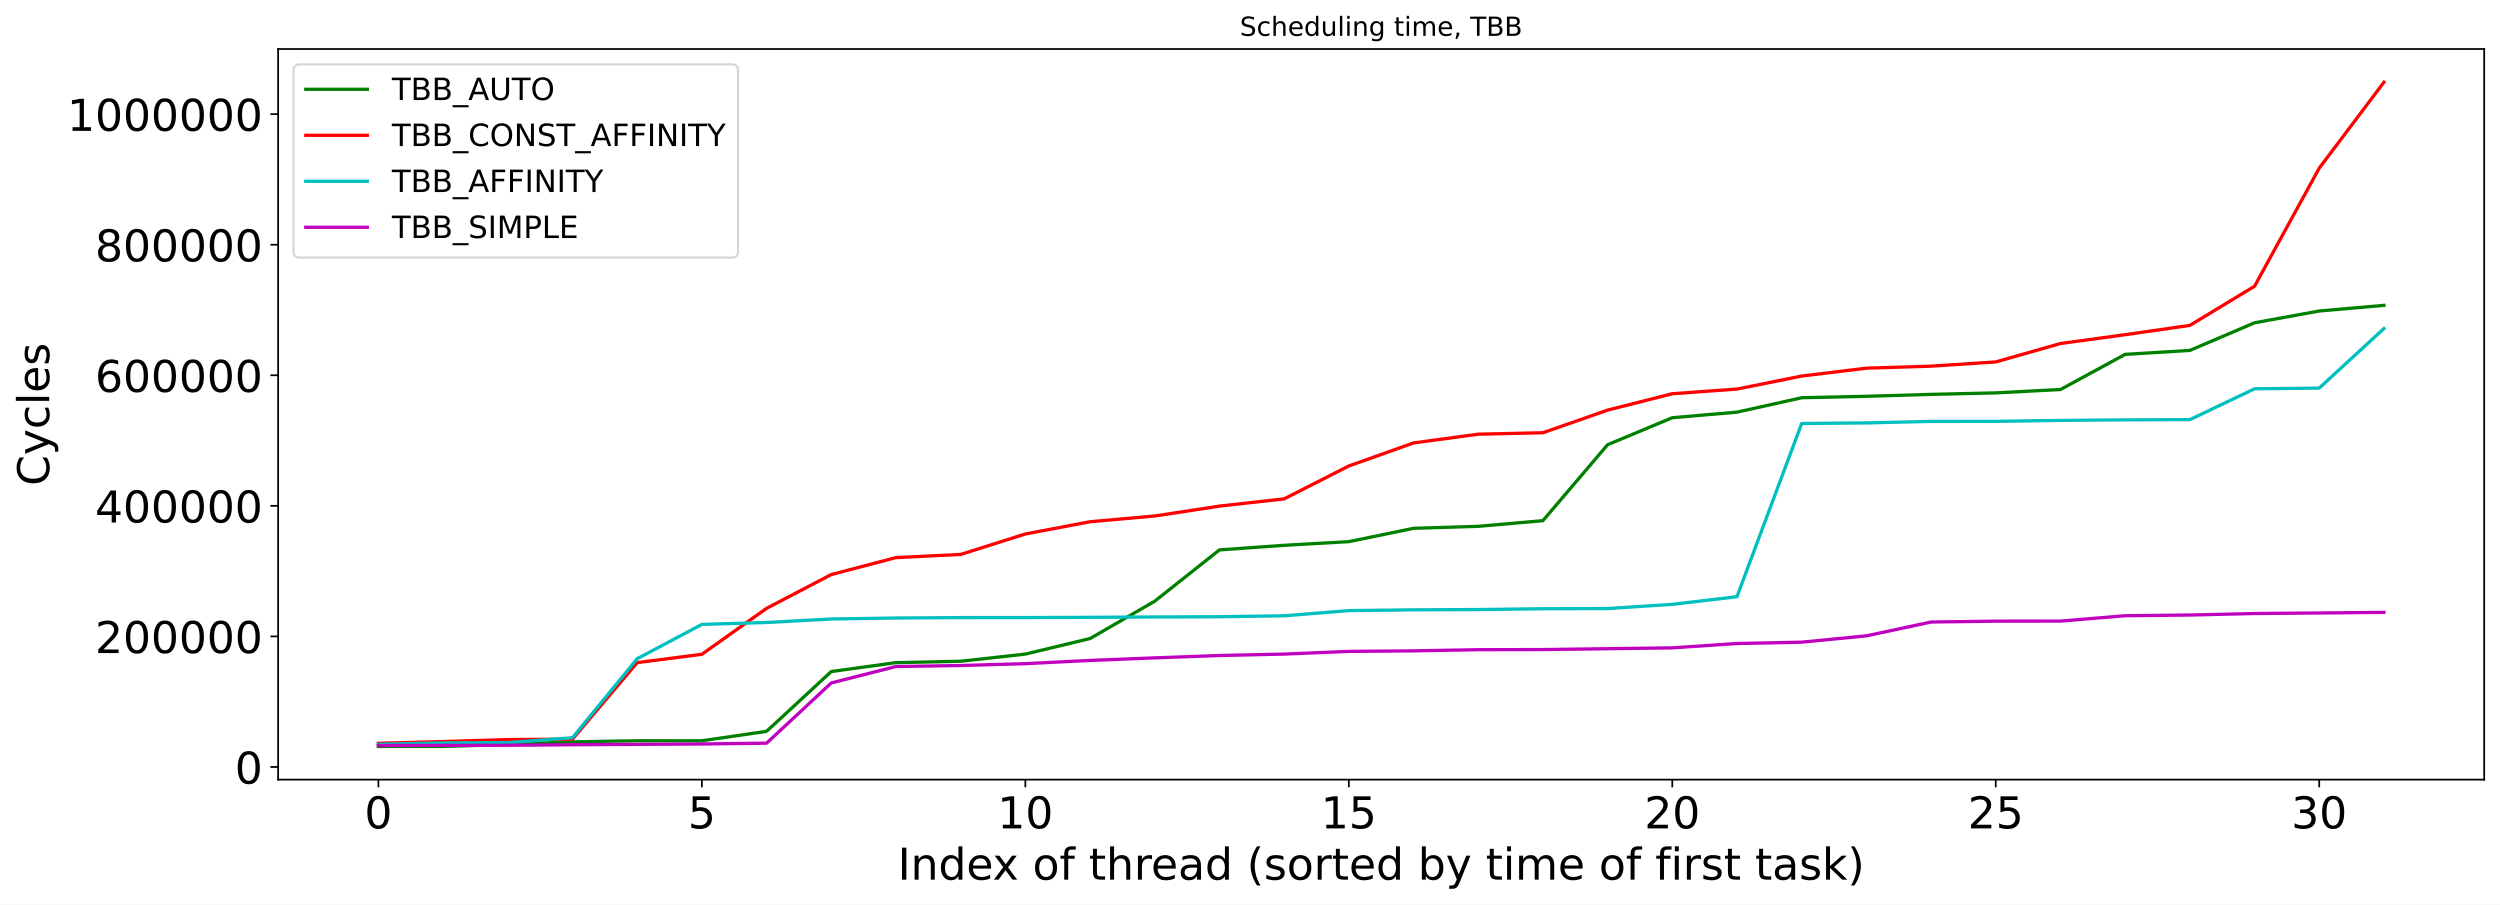
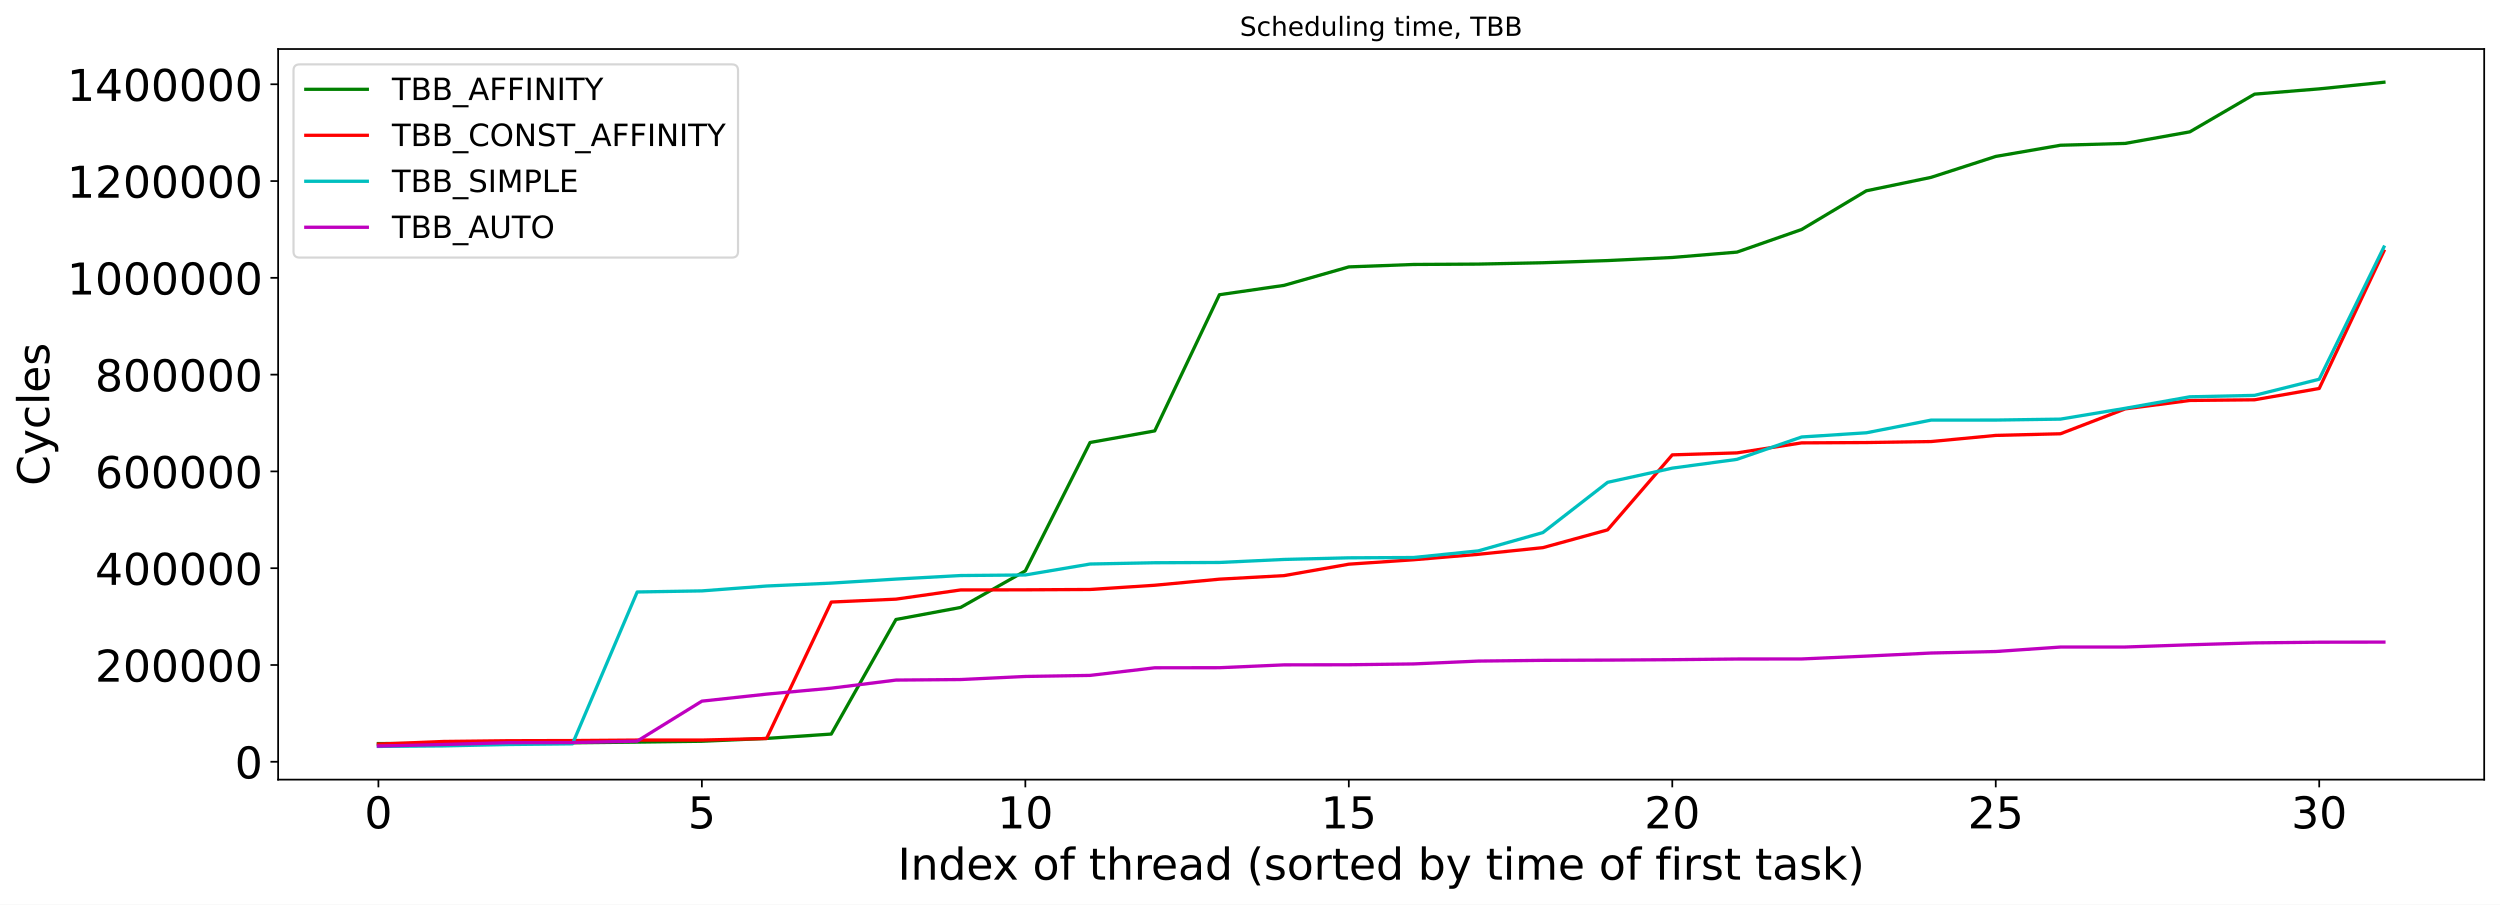
<svg xmlns="http://www.w3.org/2000/svg" xmlns:xlink="http://www.w3.org/1999/xlink" width="1138.231pt" height="411.871pt" viewBox="0 0 1138.231 411.871" version="1.1">
  <defs>
    <style type="text/css">*{stroke-linejoin: round; stroke-linecap: butt}</style>
  </defs>
  <g id="figure_1">
    <g id="patch_1">
      <path d="M 0 411.871  L 1138.231 411.871  L 1138.231 0  L 0 0  z " style="fill: #ffffff" />
    </g>
    <g id="axes_1">
      <g id="patch_2">
        <path d="M 126.631 354.958  L 1131.031 354.958  L 1131.031 22.318  L 126.631 22.318  z " style="fill: #ffffff" />
      </g>
      <g id="matplotlib.axis_1">
        <g id="xtick_1">
          <g id="line2d_1">
            <defs>
-               <path id="m751c715ed0" d="M 0 0  L 0 3.5  " style="stroke: #000000; stroke-width: 0.8" />
-             </defs>
-             <g>
-               <use xlink:href="#m751c715ed0" x="172.286" y="354.958" style="stroke: #000000; stroke-width: 0.8" />
+               <path id="m6bbf507ac6" d="M 0 0  L 0 3.5  " style="stroke: #000000; stroke-width: 0.8" />
+             </defs>
+             <g>
+               <use xlink:href="#m6bbf507ac6" x="172.286" y="354.958" style="stroke: #000000; stroke-width: 0.8" />
            </g>
          </g>
          <g id="text_1">
            <g transform="translate(165.9233 377.155) scale(0.2 -0.2)">
              <defs>
                <path id="DejaVuSans-30" d="M 2034 4250  Q 1547 4250 1301 3770  Q 1056 3291 1056 2328  Q 1056 1369 1301 889  Q 1547 409 2034 409  Q 2525 409 2770 889  Q 3016 1369 3016 2328  Q 3016 3291 2770 3770  Q 2525 4250 2034 4250  z M 2034 4750  Q 2819 4750 3233 4129  Q 3647 3509 3647 2328  Q 3647 1150 3233 529  Q 2819 -91 2034 -91  Q 1250 -91 836 529  Q 422 1150 422 2328  Q 422 3509 836 4129  Q 1250 4750 2034 4750  z " transform="scale(0.015625)" />
              </defs>
              <use xlink:href="#DejaVuSans-30" />
            </g>
          </g>
        </g>
        <g id="xtick_2">
          <g id="line2d_2">
            <g>
-               <use xlink:href="#m751c715ed0" x="319.559" y="354.958" style="stroke: #000000; stroke-width: 0.8" />
+               <use xlink:href="#m6bbf507ac6" x="319.559" y="354.958" style="stroke: #000000; stroke-width: 0.8" />
            </g>
          </g>
          <g id="text_2">
            <g transform="translate(313.196 377.155) scale(0.2 -0.2)">
              <defs>
                <path id="DejaVuSans-35" d="M 691 4666  L 3169 4666  L 3169 4134  L 1269 4134  L 1269 2991  Q 1406 3038 1543 3061  Q 1681 3084 1819 3084  Q 2600 3084 3056 2656  Q 3513 2228 3513 1497  Q 3513 744 3044 326  Q 2575 -91 1722 -91  Q 1428 -91 1123 -41  Q 819 9 494 109  L 494 744  Q 775 591 1075 516  Q 1375 441 1709 441  Q 2250 441 2565 725  Q 2881 1009 2881 1497  Q 2881 1984 2565 2268  Q 2250 2553 1709 2553  Q 1456 2553 1204 2497  Q 953 2441 691 2322  L 691 4666  z " transform="scale(0.015625)" />
              </defs>
              <use xlink:href="#DejaVuSans-35" />
            </g>
          </g>
        </g>
        <g id="xtick_3">
          <g id="line2d_3">
            <g>
-               <use xlink:href="#m751c715ed0" x="466.831" y="354.958" style="stroke: #000000; stroke-width: 0.8" />
+               <use xlink:href="#m6bbf507ac6" x="466.831" y="354.958" style="stroke: #000000; stroke-width: 0.8" />
            </g>
          </g>
          <g id="text_3">
            <g transform="translate(454.1062 377.155) scale(0.2 -0.2)">
              <defs>
                <path id="DejaVuSans-31" d="M 794 531  L 1825 531  L 1825 4091  L 703 3866  L 703 4441  L 1819 4666  L 2450 4666  L 2450 531  L 3481 531  L 3481 0  L 794 0  L 794 531  z " transform="scale(0.015625)" />
              </defs>
              <use xlink:href="#DejaVuSans-31" />
              <use xlink:href="#DejaVuSans-30" x="63.623" />
            </g>
          </g>
        </g>
        <g id="xtick_4">
          <g id="line2d_4">
            <g>
-               <use xlink:href="#m751c715ed0" x="614.104" y="354.958" style="stroke: #000000; stroke-width: 0.8" />
+               <use xlink:href="#m6bbf507ac6" x="614.104" y="354.958" style="stroke: #000000; stroke-width: 0.8" />
            </g>
          </g>
          <g id="text_4">
            <g transform="translate(601.379 377.155) scale(0.2 -0.2)">
              <use xlink:href="#DejaVuSans-31" />
              <use xlink:href="#DejaVuSans-35" x="63.623" />
            </g>
          </g>
        </g>
        <g id="xtick_5">
          <g id="line2d_5">
            <g>
-               <use xlink:href="#m751c715ed0" x="761.377" y="354.958" style="stroke: #000000; stroke-width: 0.8" />
+               <use xlink:href="#m6bbf507ac6" x="761.377" y="354.958" style="stroke: #000000; stroke-width: 0.8" />
            </g>
          </g>
          <g id="text_5">
            <g transform="translate(748.6517 377.155) scale(0.2 -0.2)">
              <defs>
                <path id="DejaVuSans-32" d="M 1228 531  L 3431 531  L 3431 0  L 469 0  L 469 531  Q 828 903 1448 1529  Q 2069 2156 2228 2338  Q 2531 2678 2651 2914  Q 2772 3150 2772 3378  Q 2772 3750 2511 3984  Q 2250 4219 1831 4219  Q 1534 4219 1204 4116  Q 875 4013 500 3803  L 500 4441  Q 881 4594 1212 4672  Q 1544 4750 1819 4750  Q 2544 4750 2975 4387  Q 3406 4025 3406 3419  Q 3406 3131 3298 2873  Q 3191 2616 2906 2266  Q 2828 2175 2409 1742  Q 1991 1309 1228 531  z " transform="scale(0.015625)" />
              </defs>
              <use xlink:href="#DejaVuSans-32" />
              <use xlink:href="#DejaVuSans-30" x="63.623" />
            </g>
          </g>
        </g>
        <g id="xtick_6">
          <g id="line2d_6">
            <g>
-               <use xlink:href="#m751c715ed0" x="908.649" y="354.958" style="stroke: #000000; stroke-width: 0.8" />
+               <use xlink:href="#m6bbf507ac6" x="908.649" y="354.958" style="stroke: #000000; stroke-width: 0.8" />
            </g>
          </g>
          <g id="text_6">
            <g transform="translate(895.9244 377.155) scale(0.2 -0.2)">
              <use xlink:href="#DejaVuSans-32" />
              <use xlink:href="#DejaVuSans-35" x="63.623" />
            </g>
          </g>
        </g>
        <g id="xtick_7">
          <g id="line2d_7">
            <g>
-               <use xlink:href="#m751c715ed0" x="1055.922" y="354.958" style="stroke: #000000; stroke-width: 0.8" />
+               <use xlink:href="#m6bbf507ac6" x="1055.922" y="354.958" style="stroke: #000000; stroke-width: 0.8" />
            </g>
          </g>
          <g id="text_7">
            <g transform="translate(1043.197 377.155) scale(0.2 -0.2)">
              <defs>
                <path id="DejaVuSans-33" d="M 2597 2516  Q 3050 2419 3304 2112  Q 3559 1806 3559 1356  Q 3559 666 3084 287  Q 2609 -91 1734 -91  Q 1441 -91 1130 -33  Q 819 25 488 141  L 488 750  Q 750 597 1062 519  Q 1375 441 1716 441  Q 2309 441 2620 675  Q 2931 909 2931 1356  Q 2931 1769 2642 2001  Q 2353 2234 1838 2234  L 1294 2234  L 1294 2753  L 1863 2753  Q 2328 2753 2575 2939  Q 2822 3125 2822 3475  Q 2822 3834 2567 4026  Q 2313 4219 1838 4219  Q 1578 4219 1281 4162  Q 984 4106 628 3988  L 628 4550  Q 988 4650 1302 4700  Q 1616 4750 1894 4750  Q 2613 4750 3031 4423  Q 3450 4097 3450 3541  Q 3450 3153 3228 2886  Q 3006 2619 2597 2516  z " transform="scale(0.015625)" />
              </defs>
              <use xlink:href="#DejaVuSans-33" />
              <use xlink:href="#DejaVuSans-30" x="63.623" />
            </g>
          </g>
        </g>
        <g id="text_8">
          <g transform="translate(408.7109 400.5113) scale(0.2 -0.2)">
            <defs>
              <path id="DejaVuSans-49" d="M 628 4666  L 1259 4666  L 1259 0  L 628 0  L 628 4666  z " transform="scale(0.015625)" />
              <path id="DejaVuSans-6e" d="M 3513 2113  L 3513 0  L 2938 0  L 2938 2094  Q 2938 2591 2744 2837  Q 2550 3084 2163 3084  Q 1697 3084 1428 2787  Q 1159 2491 1159 1978  L 1159 0  L 581 0  L 581 3500  L 1159 3500  L 1159 2956  Q 1366 3272 1645 3428  Q 1925 3584 2291 3584  Q 2894 3584 3203 3211  Q 3513 2838 3513 2113  z " transform="scale(0.015625)" />
              <path id="DejaVuSans-64" d="M 2906 2969  L 2906 4863  L 3481 4863  L 3481 0  L 2906 0  L 2906 525  Q 2725 213 2448 61  Q 2172 -91 1784 -91  Q 1150 -91 751 415  Q 353 922 353 1747  Q 353 2572 751 3078  Q 1150 3584 1784 3584  Q 2172 3584 2448 3432  Q 2725 3281 2906 2969  z M 947 1747  Q 947 1113 1208 752  Q 1469 391 1925 391  Q 2381 391 2643 752  Q 2906 1113 2906 1747  Q 2906 2381 2643 2742  Q 2381 3103 1925 3103  Q 1469 3103 1208 2742  Q 947 2381 947 1747  z " transform="scale(0.015625)" />
              <path id="DejaVuSans-65" d="M 3597 1894  L 3597 1613  L 953 1613  Q 991 1019 1311 708  Q 1631 397 2203 397  Q 2534 397 2845 478  Q 3156 559 3463 722  L 3463 178  Q 3153 47 2828 -22  Q 2503 -91 2169 -91  Q 1331 -91 842 396  Q 353 884 353 1716  Q 353 2575 817 3079  Q 1281 3584 2069 3584  Q 2775 3584 3186 3129  Q 3597 2675 3597 1894  z M 3022 2063  Q 3016 2534 2758 2815  Q 2500 3097 2075 3097  Q 1594 3097 1305 2825  Q 1016 2553 972 2059  L 3022 2063  z " transform="scale(0.015625)" />
              <path id="DejaVuSans-78" d="M 3513 3500  L 2247 1797  L 3578 0  L 2900 0  L 1881 1375  L 863 0  L 184 0  L 1544 1831  L 300 3500  L 978 3500  L 1906 2253  L 2834 3500  L 3513 3500  z " transform="scale(0.015625)" />
              <path id="DejaVuSans-20" transform="scale(0.015625)" />
              <path id="DejaVuSans-6f" d="M 1959 3097  Q 1497 3097 1228 2736  Q 959 2375 959 1747  Q 959 1119 1226 758  Q 1494 397 1959 397  Q 2419 397 2687 759  Q 2956 1122 2956 1747  Q 2956 2369 2687 2733  Q 2419 3097 1959 3097  z M 1959 3584  Q 2709 3584 3137 3096  Q 3566 2609 3566 1747  Q 3566 888 3137 398  Q 2709 -91 1959 -91  Q 1206 -91 779 398  Q 353 888 353 1747  Q 353 2609 779 3096  Q 1206 3584 1959 3584  z " transform="scale(0.015625)" />
              <path id="DejaVuSans-66" d="M 2375 4863  L 2375 4384  L 1825 4384  Q 1516 4384 1395 4259  Q 1275 4134 1275 3809  L 1275 3500  L 2222 3500  L 2222 3053  L 1275 3053  L 1275 0  L 697 0  L 697 3053  L 147 3053  L 147 3500  L 697 3500  L 697 3744  Q 697 4328 969 4595  Q 1241 4863 1831 4863  L 2375 4863  z " transform="scale(0.015625)" />
              <path id="DejaVuSans-74" d="M 1172 4494  L 1172 3500  L 2356 3500  L 2356 3053  L 1172 3053  L 1172 1153  Q 1172 725 1289 603  Q 1406 481 1766 481  L 2356 481  L 2356 0  L 1766 0  Q 1100 0 847 248  Q 594 497 594 1153  L 594 3053  L 172 3053  L 172 3500  L 594 3500  L 594 4494  L 1172 4494  z " transform="scale(0.015625)" />
              <path id="DejaVuSans-68" d="M 3513 2113  L 3513 0  L 2938 0  L 2938 2094  Q 2938 2591 2744 2837  Q 2550 3084 2163 3084  Q 1697 3084 1428 2787  Q 1159 2491 1159 1978  L 1159 0  L 581 0  L 581 4863  L 1159 4863  L 1159 2956  Q 1366 3272 1645 3428  Q 1925 3584 2291 3584  Q 2894 3584 3203 3211  Q 3513 2838 3513 2113  z " transform="scale(0.015625)" />
              <path id="DejaVuSans-72" d="M 2631 2963  Q 2534 3019 2420 3045  Q 2306 3072 2169 3072  Q 1681 3072 1420 2755  Q 1159 2438 1159 1844  L 1159 0  L 581 0  L 581 3500  L 1159 3500  L 1159 2956  Q 1341 3275 1631 3429  Q 1922 3584 2338 3584  Q 2397 3584 2469 3576  Q 2541 3569 2628 3553  L 2631 2963  z " transform="scale(0.015625)" />
              <path id="DejaVuSans-61" d="M 2194 1759  Q 1497 1759 1228 1600  Q 959 1441 959 1056  Q 959 750 1161 570  Q 1363 391 1709 391  Q 2188 391 2477 730  Q 2766 1069 2766 1631  L 2766 1759  L 2194 1759  z M 3341 1997  L 3341 0  L 2766 0  L 2766 531  Q 2569 213 2275 61  Q 1981 -91 1556 -91  Q 1019 -91 701 211  Q 384 513 384 1019  Q 384 1609 779 1909  Q 1175 2209 1959 2209  L 2766 2209  L 2766 2266  Q 2766 2663 2505 2880  Q 2244 3097 1772 3097  Q 1472 3097 1187 3025  Q 903 2953 641 2809  L 641 3341  Q 956 3463 1253 3523  Q 1550 3584 1831 3584  Q 2591 3584 2966 3190  Q 3341 2797 3341 1997  z " transform="scale(0.015625)" />
              <path id="DejaVuSans-28" d="M 1984 4856  Q 1566 4138 1362 3434  Q 1159 2731 1159 2009  Q 1159 1288 1364 580  Q 1569 -128 1984 -844  L 1484 -844  Q 1016 -109 783 600  Q 550 1309 550 2009  Q 550 2706 781 3412  Q 1013 4119 1484 4856  L 1984 4856  z " transform="scale(0.015625)" />
              <path id="DejaVuSans-73" d="M 2834 3397  L 2834 2853  Q 2591 2978 2328 3040  Q 2066 3103 1784 3103  Q 1356 3103 1142 2972  Q 928 2841 928 2578  Q 928 2378 1081 2264  Q 1234 2150 1697 2047  L 1894 2003  Q 2506 1872 2764 1633  Q 3022 1394 3022 966  Q 3022 478 2636 193  Q 2250 -91 1575 -91  Q 1294 -91 989 -36  Q 684 19 347 128  L 347 722  Q 666 556 975 473  Q 1284 391 1588 391  Q 1994 391 2212 530  Q 2431 669 2431 922  Q 2431 1156 2273 1281  Q 2116 1406 1581 1522  L 1381 1569  Q 847 1681 609 1914  Q 372 2147 372 2553  Q 372 3047 722 3315  Q 1072 3584 1716 3584  Q 2034 3584 2315 3537  Q 2597 3491 2834 3397  z " transform="scale(0.015625)" />
              <path id="DejaVuSans-62" d="M 3116 1747  Q 3116 2381 2855 2742  Q 2594 3103 2138 3103  Q 1681 3103 1420 2742  Q 1159 2381 1159 1747  Q 1159 1113 1420 752  Q 1681 391 2138 391  Q 2594 391 2855 752  Q 3116 1113 3116 1747  z M 1159 2969  Q 1341 3281 1617 3432  Q 1894 3584 2278 3584  Q 2916 3584 3314 3078  Q 3713 2572 3713 1747  Q 3713 922 3314 415  Q 2916 -91 2278 -91  Q 1894 -91 1617 61  Q 1341 213 1159 525  L 1159 0  L 581 0  L 581 4863  L 1159 4863  L 1159 2969  z " transform="scale(0.015625)" />
              <path id="DejaVuSans-79" d="M 2059 -325  Q 1816 -950 1584 -1140  Q 1353 -1331 966 -1331  L 506 -1331  L 506 -850  L 844 -850  Q 1081 -850 1212 -737  Q 1344 -625 1503 -206  L 1606 56  L 191 3500  L 800 3500  L 1894 763  L 2988 3500  L 3597 3500  L 2059 -325  z " transform="scale(0.015625)" />
              <path id="DejaVuSans-69" d="M 603 3500  L 1178 3500  L 1178 0  L 603 0  L 603 3500  z M 603 4863  L 1178 4863  L 1178 4134  L 603 4134  L 603 4863  z " transform="scale(0.015625)" />
              <path id="DejaVuSans-6d" d="M 3328 2828  Q 3544 3216 3844 3400  Q 4144 3584 4550 3584  Q 5097 3584 5394 3201  Q 5691 2819 5691 2113  L 5691 0  L 5113 0  L 5113 2094  Q 5113 2597 4934 2840  Q 4756 3084 4391 3084  Q 3944 3084 3684 2787  Q 3425 2491 3425 1978  L 3425 0  L 2847 0  L 2847 2094  Q 2847 2600 2669 2842  Q 2491 3084 2119 3084  Q 1678 3084 1418 2786  Q 1159 2488 1159 1978  L 1159 0  L 581 0  L 581 3500  L 1159 3500  L 1159 2956  Q 1356 3278 1631 3431  Q 1906 3584 2284 3584  Q 2666 3584 2933 3390  Q 3200 3197 3328 2828  z " transform="scale(0.015625)" />
              <path id="DejaVuSans-6b" d="M 581 4863  L 1159 4863  L 1159 1991  L 2875 3500  L 3609 3500  L 1753 1863  L 3688 0  L 2938 0  L 1159 1709  L 1159 0  L 581 0  L 581 4863  z " transform="scale(0.015625)" />
              <path id="DejaVuSans-29" d="M 513 4856  L 1013 4856  Q 1481 4119 1714 3412  Q 1947 2706 1947 2009  Q 1947 1309 1714 600  Q 1481 -109 1013 -844  L 513 -844  Q 928 -128 1133 580  Q 1338 1288 1338 2009  Q 1338 2731 1133 3434  Q 928 4138 513 4856  z " transform="scale(0.015625)" />
            </defs>
            <use xlink:href="#DejaVuSans-49" />
            <use xlink:href="#DejaVuSans-6e" x="29.492" />
            <use xlink:href="#DejaVuSans-64" x="92.871" />
            <use xlink:href="#DejaVuSans-65" x="156.348" />
            <use xlink:href="#DejaVuSans-78" x="216.121" />
            <use xlink:href="#DejaVuSans-20" x="275.301" />
            <use xlink:href="#DejaVuSans-6f" x="307.088" />
            <use xlink:href="#DejaVuSans-66" x="368.27" />
            <use xlink:href="#DejaVuSans-20" x="403.475" />
            <use xlink:href="#DejaVuSans-74" x="435.262" />
            <use xlink:href="#DejaVuSans-68" x="474.471" />
            <use xlink:href="#DejaVuSans-72" x="537.85" />
            <use xlink:href="#DejaVuSans-65" x="576.713" />
            <use xlink:href="#DejaVuSans-61" x="638.236" />
            <use xlink:href="#DejaVuSans-64" x="699.516" />
            <use xlink:href="#DejaVuSans-20" x="762.992" />
            <use xlink:href="#DejaVuSans-28" x="794.779" />
            <use xlink:href="#DejaVuSans-73" x="833.793" />
            <use xlink:href="#DejaVuSans-6f" x="885.893" />
            <use xlink:href="#DejaVuSans-72" x="947.074" />
            <use xlink:href="#DejaVuSans-74" x="988.188" />
            <use xlink:href="#DejaVuSans-65" x="1027.396" />
            <use xlink:href="#DejaVuSans-64" x="1088.92" />
            <use xlink:href="#DejaVuSans-20" x="1152.396" />
            <use xlink:href="#DejaVuSans-62" x="1184.184" />
            <use xlink:href="#DejaVuSans-79" x="1247.66" />
            <use xlink:href="#DejaVuSans-20" x="1306.84" />
            <use xlink:href="#DejaVuSans-74" x="1338.627" />
            <use xlink:href="#DejaVuSans-69" x="1377.836" />
            <use xlink:href="#DejaVuSans-6d" x="1405.619" />
            <use xlink:href="#DejaVuSans-65" x="1503.031" />
            <use xlink:href="#DejaVuSans-20" x="1564.555" />
            <use xlink:href="#DejaVuSans-6f" x="1596.342" />
            <use xlink:href="#DejaVuSans-66" x="1657.523" />
            <use xlink:href="#DejaVuSans-20" x="1692.729" />
            <use xlink:href="#DejaVuSans-66" x="1724.516" />
            <use xlink:href="#DejaVuSans-69" x="1759.721" />
            <use xlink:href="#DejaVuSans-72" x="1787.504" />
            <use xlink:href="#DejaVuSans-73" x="1828.617" />
            <use xlink:href="#DejaVuSans-74" x="1880.717" />
            <use xlink:href="#DejaVuSans-20" x="1919.926" />
            <use xlink:href="#DejaVuSans-74" x="1951.713" />
            <use xlink:href="#DejaVuSans-61" x="1990.922" />
            <use xlink:href="#DejaVuSans-73" x="2052.201" />
            <use xlink:href="#DejaVuSans-6b" x="2104.301" />
            <use xlink:href="#DejaVuSans-29" x="2162.211" />
          </g>
        </g>
      </g>
      <g id="matplotlib.axis_2">
        <g id="ytick_1">
          <g id="line2d_8">
            <defs>
-               <path id="mb6a43f424d" d="M 0 0  L -3.5 0  " style="stroke: #000000; stroke-width: 0.8" />
-             </defs>
-             <g>
-               <use xlink:href="#mb6a43f424d" x="126.631" y="349.19" style="stroke: #000000; stroke-width: 0.8" />
+               <path id="m34d331d03e" d="M 0 0  L -3.5 0  " style="stroke: #000000; stroke-width: 0.8" />
+             </defs>
+             <g>
+               <use xlink:href="#m34d331d03e" x="126.631" y="346.826" style="stroke: #000000; stroke-width: 0.8" />
            </g>
          </g>
          <g id="text_9">
-             <g transform="translate(106.9062 356.7888) scale(0.2 -0.2)">
+             <g transform="translate(106.9062 354.424) scale(0.2 -0.2)">
              <use xlink:href="#DejaVuSans-30" />
            </g>
          </g>
        </g>
        <g id="ytick_2">
          <g id="line2d_9">
            <g>
-               <use xlink:href="#mb6a43f424d" x="126.631" y="289.747" style="stroke: #000000; stroke-width: 0.8" />
+               <use xlink:href="#m34d331d03e" x="126.631" y="302.76" style="stroke: #000000; stroke-width: 0.8" />
            </g>
          </g>
          <g id="text_10">
-             <g transform="translate(43.28125 297.3452) scale(0.2 -0.2)">
+             <g transform="translate(43.28125 310.3585) scale(0.2 -0.2)">
              <use xlink:href="#DejaVuSans-32" />
              <use xlink:href="#DejaVuSans-30" x="63.623" />
              <use xlink:href="#DejaVuSans-30" x="127.246" />
              <use xlink:href="#DejaVuSans-30" x="190.869" />
              <use xlink:href="#DejaVuSans-30" x="254.492" />
              <use xlink:href="#DejaVuSans-30" x="318.115" />
            </g>
          </g>
        </g>
        <g id="ytick_3">
          <g id="line2d_10">
            <g>
-               <use xlink:href="#mb6a43f424d" x="126.631" y="230.303" style="stroke: #000000; stroke-width: 0.8" />
+               <use xlink:href="#m34d331d03e" x="126.631" y="258.694" style="stroke: #000000; stroke-width: 0.8" />
            </g>
          </g>
          <g id="text_11">
-             <g transform="translate(43.28125 237.9015) scale(0.2 -0.2)">
+             <g transform="translate(43.28125 266.2929) scale(0.2 -0.2)">
              <defs>
                <path id="DejaVuSans-34" d="M 2419 4116  L 825 1625  L 2419 1625  L 2419 4116  z M 2253 4666  L 3047 4666  L 3047 1625  L 3713 1625  L 3713 1100  L 3047 1100  L 3047 0  L 2419 0  L 2419 1100  L 313 1100  L 313 1709  L 2253 4666  z " transform="scale(0.015625)" />
              </defs>
              <use xlink:href="#DejaVuSans-34" />
              <use xlink:href="#DejaVuSans-30" x="63.623" />
              <use xlink:href="#DejaVuSans-30" x="127.246" />
              <use xlink:href="#DejaVuSans-30" x="190.869" />
              <use xlink:href="#DejaVuSans-30" x="254.492" />
              <use xlink:href="#DejaVuSans-30" x="318.115" />
            </g>
          </g>
        </g>
        <g id="ytick_4">
          <g id="line2d_11">
            <g>
-               <use xlink:href="#mb6a43f424d" x="126.631" y="170.859" style="stroke: #000000; stroke-width: 0.8" />
+               <use xlink:href="#m34d331d03e" x="126.631" y="214.629" style="stroke: #000000; stroke-width: 0.8" />
            </g>
          </g>
          <g id="text_12">
-             <g transform="translate(43.28125 178.4579) scale(0.2 -0.2)">
+             <g transform="translate(43.28125 222.2273) scale(0.2 -0.2)">
              <defs>
                <path id="DejaVuSans-36" d="M 2113 2584  Q 1688 2584 1439 2293  Q 1191 2003 1191 1497  Q 1191 994 1439 701  Q 1688 409 2113 409  Q 2538 409 2786 701  Q 3034 994 3034 1497  Q 3034 2003 2786 2293  Q 2538 2584 2113 2584  z M 3366 4563  L 3366 3988  Q 3128 4100 2886 4159  Q 2644 4219 2406 4219  Q 1781 4219 1451 3797  Q 1122 3375 1075 2522  Q 1259 2794 1537 2939  Q 1816 3084 2150 3084  Q 2853 3084 3261 2657  Q 3669 2231 3669 1497  Q 3669 778 3244 343  Q 2819 -91 2113 -91  Q 1303 -91 875 529  Q 447 1150 447 2328  Q 447 3434 972 4092  Q 1497 4750 2381 4750  Q 2619 4750 2861 4703  Q 3103 4656 3366 4563  z " transform="scale(0.015625)" />
              </defs>
              <use xlink:href="#DejaVuSans-36" />
              <use xlink:href="#DejaVuSans-30" x="63.623" />
              <use xlink:href="#DejaVuSans-30" x="127.246" />
              <use xlink:href="#DejaVuSans-30" x="190.869" />
              <use xlink:href="#DejaVuSans-30" x="254.492" />
              <use xlink:href="#DejaVuSans-30" x="318.115" />
            </g>
          </g>
        </g>
        <g id="ytick_5">
          <g id="line2d_12">
            <g>
-               <use xlink:href="#mb6a43f424d" x="126.631" y="111.416" style="stroke: #000000; stroke-width: 0.8" />
+               <use xlink:href="#m34d331d03e" x="126.631" y="170.563" style="stroke: #000000; stroke-width: 0.8" />
            </g>
          </g>
          <g id="text_13">
-             <g transform="translate(43.28125 119.0142) scale(0.2 -0.2)">
+             <g transform="translate(43.28125 178.1617) scale(0.2 -0.2)">
              <defs>
                <path id="DejaVuSans-38" d="M 2034 2216  Q 1584 2216 1326 1975  Q 1069 1734 1069 1313  Q 1069 891 1326 650  Q 1584 409 2034 409  Q 2484 409 2743 651  Q 3003 894 3003 1313  Q 3003 1734 2745 1975  Q 2488 2216 2034 2216  z M 1403 2484  Q 997 2584 770 2862  Q 544 3141 544 3541  Q 544 4100 942 4425  Q 1341 4750 2034 4750  Q 2731 4750 3128 4425  Q 3525 4100 3525 3541  Q 3525 3141 3298 2862  Q 3072 2584 2669 2484  Q 3125 2378 3379 2068  Q 3634 1759 3634 1313  Q 3634 634 3220 271  Q 2806 -91 2034 -91  Q 1263 -91 848 271  Q 434 634 434 1313  Q 434 1759 690 2068  Q 947 2378 1403 2484  z M 1172 3481  Q 1172 3119 1398 2916  Q 1625 2713 2034 2713  Q 2441 2713 2670 2916  Q 2900 3119 2900 3481  Q 2900 3844 2670 4047  Q 2441 4250 2034 4250  Q 1625 4250 1398 4047  Q 1172 3844 1172 3481  z " transform="scale(0.015625)" />
              </defs>
              <use xlink:href="#DejaVuSans-38" />
              <use xlink:href="#DejaVuSans-30" x="63.623" />
              <use xlink:href="#DejaVuSans-30" x="127.246" />
              <use xlink:href="#DejaVuSans-30" x="190.869" />
              <use xlink:href="#DejaVuSans-30" x="254.492" />
              <use xlink:href="#DejaVuSans-30" x="318.115" />
            </g>
          </g>
        </g>
        <g id="ytick_6">
          <g id="line2d_13">
            <g>
-               <use xlink:href="#mb6a43f424d" x="126.631" y="51.972" style="stroke: #000000; stroke-width: 0.8" />
+               <use xlink:href="#m34d331d03e" x="126.631" y="126.498" style="stroke: #000000; stroke-width: 0.8" />
            </g>
          </g>
          <g id="text_14">
-             <g transform="translate(30.55625 59.57054) scale(0.2 -0.2)">
+             <g transform="translate(30.55625 134.0962) scale(0.2 -0.2)">
              <use xlink:href="#DejaVuSans-31" />
              <use xlink:href="#DejaVuSans-30" x="63.623" />
              <use xlink:href="#DejaVuSans-30" x="127.246" />
              <use xlink:href="#DejaVuSans-30" x="190.869" />
              <use xlink:href="#DejaVuSans-30" x="254.492" />
              <use xlink:href="#DejaVuSans-30" x="318.115" />
              <use xlink:href="#DejaVuSans-30" x="381.738" />
            </g>
          </g>
        </g>
-         <g id="text_15">
+         <g id="ytick_7">
+           <g id="line2d_14">
+             <g>
+               <use xlink:href="#m34d331d03e" x="126.631" y="82.432" style="stroke: #000000; stroke-width: 0.8" />
+             </g>
+           </g>
+           <g id="text_15">
+             <g transform="translate(30.55625 90.0306) scale(0.2 -0.2)">
+               <use xlink:href="#DejaVuSans-31" />
+               <use xlink:href="#DejaVuSans-32" x="63.623" />
+               <use xlink:href="#DejaVuSans-30" x="127.246" />
+               <use xlink:href="#DejaVuSans-30" x="190.869" />
+               <use xlink:href="#DejaVuSans-30" x="254.492" />
+               <use xlink:href="#DejaVuSans-30" x="318.115" />
+               <use xlink:href="#DejaVuSans-30" x="381.738" />
+             </g>
+           </g>
+         </g>
+         <g id="ytick_8">
+           <g id="line2d_15">
+             <g>
+               <use xlink:href="#m34d331d03e" x="126.631" y="38.367" style="stroke: #000000; stroke-width: 0.8" />
+             </g>
+           </g>
+           <g id="text_16">
+             <g transform="translate(30.55625 45.96502) scale(0.2 -0.2)">
+               <use xlink:href="#DejaVuSans-31" />
+               <use xlink:href="#DejaVuSans-34" x="63.623" />
+               <use xlink:href="#DejaVuSans-30" x="127.246" />
+               <use xlink:href="#DejaVuSans-30" x="190.869" />
+               <use xlink:href="#DejaVuSans-30" x="254.492" />
+               <use xlink:href="#DejaVuSans-30" x="318.115" />
+               <use xlink:href="#DejaVuSans-30" x="381.738" />
+             </g>
+           </g>
+         </g>
+         <g id="text_17">
          <g transform="translate(22.39688 221.1788) rotate(-90) scale(0.2 -0.2)">
            <defs>
              <path id="DejaVuSans-43" d="M 4122 4306  L 4122 3641  Q 3803 3938 3442 4084  Q 3081 4231 2675 4231  Q 1875 4231 1450 3742  Q 1025 3253 1025 2328  Q 1025 1406 1450 917  Q 1875 428 2675 428  Q 3081 428 3442 575  Q 3803 722 4122 1019  L 4122 359  Q 3791 134 3420 21  Q 3050 -91 2638 -91  Q 1578 -91 968 557  Q 359 1206 359 2328  Q 359 3453 968 4101  Q 1578 4750 2638 4750  Q 3056 4750 3426 4639  Q 3797 4528 4122 4306  z " transform="scale(0.015625)" />
              <path id="DejaVuSans-63" d="M 3122 3366  L 3122 2828  Q 2878 2963 2633 3030  Q 2388 3097 2138 3097  Q 1578 3097 1268 2742  Q 959 2388 959 1747  Q 959 1106 1268 751  Q 1578 397 2138 397  Q 2388 397 2633 464  Q 2878 531 3122 666  L 3122 134  Q 2881 22 2623 -34  Q 2366 -91 2075 -91  Q 1284 -91 818 406  Q 353 903 353 1747  Q 353 2603 823 3093  Q 1294 3584 2113 3584  Q 2378 3584 2631 3529  Q 2884 3475 3122 3366  z " transform="scale(0.015625)" />
              <path id="DejaVuSans-6c" d="M 603 4863  L 1178 4863  L 1178 0  L 603 0  L 603 4863  z " transform="scale(0.015625)" />
            </defs>
            <use xlink:href="#DejaVuSans-43" />
            <use xlink:href="#DejaVuSans-79" x="69.824" />
            <use xlink:href="#DejaVuSans-63" x="129.004" />
            <use xlink:href="#DejaVuSans-6c" x="183.984" />
            <use xlink:href="#DejaVuSans-65" x="211.768" />
            <use xlink:href="#DejaVuSans-73" x="273.291" />
          </g>
        </g>
      </g>
-       <g id="line2d_14">
-         <path d="M 172.286 339.838  L 201.74 339.827  L 231.195 338.961  L 260.649 337.747  L 290.104 337.27  L 319.559 337.261  L 349.013 332.977  L 378.468 305.749  L 407.922 301.688  L 437.377 301.062  L 466.831 297.804  L 496.286 290.723  L 525.74 273.725  L 555.195 250.364  L 584.649 248.274  L 614.104 246.601  L 643.559 240.536  L 673.013 239.632  L 702.468 237.058  L 731.922 202.48  L 761.377 190.18  L 790.831 187.649  L 820.286 181.088  L 849.74 180.43  L 879.195 179.558  L 908.649 178.874  L 938.104 177.343  L 967.559 161.34  L 997.013 159.546  L 1026.468 146.962  L 1055.922 141.591  L 1085.377 139.021  " clip-path="url(#p6c82f2490c)" style="fill: none; stroke: #008000; stroke-width: 1.5; stroke-linecap: square" />
-       </g>
-       <g id="line2d_15">
-         <path d="M 172.286 338.408  L 201.74 337.627  L 231.195 336.721  L 260.649 336.521  L 290.104 301.689  L 319.559 297.885  L 349.013 276.969  L 378.468 261.587  L 407.922 253.864  L 437.377 252.437  L 466.831 243.11  L 496.286 237.542  L 525.74 234.925  L 555.195 230.425  L 584.649 227.131  L 614.104 212.158  L 643.559 201.671  L 673.013 197.682  L 702.468 197.024  L 731.922 186.721  L 761.377 179.26  L 790.831 177.131  L 820.286 171.207  L 849.74 167.625  L 879.195 166.713  L 908.649 164.777  L 938.104 156.401  L 967.559 152.379  L 997.013 148.149  L 1026.468 130.333  L 1055.922 76.566  L 1085.377 37.438  " clip-path="url(#p6c82f2490c)" style="fill: none; stroke: #ff0000; stroke-width: 1.5; stroke-linecap: square" />
-       </g>
      <g id="line2d_16">
-         <path d="M 172.286 338.86  L 201.74 338.225  L 231.195 338.102  L 260.649 335.873  L 290.104 299.894  L 319.559 284.292  L 349.013 283.413  L 378.468 281.81  L 407.922 281.382  L 437.377 281.184  L 466.831 281.171  L 496.286 281.063  L 525.74 280.899  L 555.195 280.795  L 584.649 280.372  L 614.104 277.998  L 643.559 277.652  L 673.013 277.524  L 702.468 277.148  L 731.922 277.083  L 761.377 275.149  L 790.831 271.666  L 820.286 192.821  L 849.74 192.546  L 879.195 191.864  L 908.649 191.84  L 938.104 191.404  L 967.559 191.155  L 997.013 191.068  L 1026.468 177.023  L 1055.922 176.693  L 1085.377 149.583  " clip-path="url(#p6c82f2490c)" style="fill: none; stroke: #00bfbf; stroke-width: 1.5; stroke-linecap: square" />
+         <path d="M 172.286 338.538  L 201.74 338.479  L 231.195 338.445  L 260.649 338.198  L 290.104 337.873  L 319.559 337.488  L 349.013 336.201  L 378.468 334.212  L 407.922 282.049  L 437.377 276.559  L 466.831 259.923  L 496.286 201.472  L 525.74 196.186  L 555.195 134.183  L 584.649 129.916  L 614.104 121.516  L 643.559 120.411  L 673.013 120.242  L 702.468 119.627  L 731.922 118.638  L 761.377 117.229  L 790.831 114.78  L 820.286 104.482  L 849.74 86.871  L 879.195 80.751  L 908.649 71.222  L 938.104 66.13  L 967.559 65.297  L 997.013 60.028  L 1026.468 42.868  L 1055.922 40.458  L 1085.377 37.438  " clip-path="url(#p0c69cf2407)" style="fill: none; stroke: #008000; stroke-width: 1.5; stroke-linecap: square" />
      </g>
      <g id="line2d_17">
-         <path d="M 172.286 339.423  L 201.74 339.381  L 231.195 339.319  L 260.649 339.068  L 290.104 338.905  L 319.559 338.724  L 349.013 338.363  L 378.468 310.942  L 407.922 303.453  L 437.377 303.003  L 466.831 302.16  L 496.286 300.687  L 525.74 299.525  L 555.195 298.448  L 584.649 297.8  L 614.104 296.578  L 643.559 296.33  L 673.013 295.8  L 702.468 295.74  L 731.922 295.353  L 761.377 294.966  L 790.831 292.989  L 820.286 292.375  L 849.74 289.499  L 879.195 283.2  L 908.649 282.809  L 938.104 282.782  L 967.559 280.336  L 997.013 280.018  L 1026.468 279.327  L 1055.922 279.088  L 1085.377 278.804  " clip-path="url(#p6c82f2490c)" style="fill: none; stroke: #bf00bf; stroke-width: 1.5; stroke-linecap: square" />
+         <path d="M 172.286 338.796  L 201.74 337.592  L 231.195 337.243  L 260.649 337.166  L 290.104 336.947  L 319.559 336.947  L 349.013 336.241  L 378.468 274.111  L 407.922 272.792  L 437.377 268.596  L 466.831 268.54  L 496.286 268.386  L 525.74 266.461  L 555.195 263.688  L 584.649 262.071  L 614.104 256.869  L 643.559 254.858  L 673.013 252.378  L 702.468 249.337  L 731.922 241.247  L 761.377 207.094  L 790.831 206.196  L 820.286 201.635  L 849.74 201.489  L 879.195 201.036  L 908.649 198.237  L 938.104 197.492  L 967.559 186.164  L 997.013 182.325  L 1026.468 182.024  L 1055.922 176.868  L 1085.377 114.333  " clip-path="url(#p0c69cf2407)" style="fill: none; stroke: #ff0000; stroke-width: 1.5; stroke-linecap: square" />
+       </g>
+       <g id="line2d_18">
+         <path d="M 172.286 339.838  L 201.74 339.613  L 231.195 338.974  L 260.649 338.664  L 290.104 269.52  L 319.559 269.027  L 349.013 266.807  L 378.468 265.485  L 407.922 263.656  L 437.377 262.039  L 466.831 261.777  L 496.286 256.796  L 525.74 256.212  L 555.195 256.085  L 584.649 254.709  L 614.104 253.974  L 643.559 253.831  L 673.013 250.812  L 702.468 242.474  L 731.922 219.605  L 761.377 213.139  L 790.831 209.133  L 820.286 198.949  L 849.74 197.042  L 879.195 191.276  L 908.649 191.254  L 938.104 190.824  L 967.559 185.901  L 997.013 180.657  L 1026.468 180.012  L 1055.922 172.661  L 1085.377 112.475  " clip-path="url(#p0c69cf2407)" style="fill: none; stroke: #00bfbf; stroke-width: 1.5; stroke-linecap: square" />
+       </g>
+       <g id="line2d_19">
+         <path d="M 172.286 339.691  L 201.74 338.952  L 231.195 338.136  L 260.649 338.077  L 290.104 337.42  L 319.559 319.225  L 349.013 316.029  L 378.468 313.32  L 407.922 309.636  L 437.377 309.391  L 466.831 307.989  L 496.286 307.508  L 525.74 304.041  L 555.195 304.006  L 584.649 302.708  L 614.104 302.659  L 643.559 302.284  L 673.013 300.986  L 702.468 300.653  L 731.922 300.538  L 761.377 300.347  L 790.831 300.044  L 820.286 300.016  L 849.74 298.718  L 879.195 297.314  L 908.649 296.629  L 938.104 294.597  L 967.559 294.581  L 997.013 293.568  L 1026.468 292.701  L 1055.922 292.39  L 1085.377 292.338  " clip-path="url(#p0c69cf2407)" style="fill: none; stroke: #bf00bf; stroke-width: 1.5; stroke-linecap: square" />
      </g>
      <g id="patch_3">
        <path d="M 126.631 354.958  L 126.631 22.318  " style="fill: none; stroke: #000000; stroke-width: 0.8; stroke-linejoin: miter; stroke-linecap: square" />
      </g>
      <g id="patch_4">
        <path d="M 1131.031 354.958  L 1131.031 22.318  " style="fill: none; stroke: #000000; stroke-width: 0.8; stroke-linejoin: miter; stroke-linecap: square" />
      </g>
      <g id="patch_5">
        <path d="M 126.631 354.958  L 1131.031 354.958  " style="fill: none; stroke: #000000; stroke-width: 0.8; stroke-linejoin: miter; stroke-linecap: square" />
      </g>
      <g id="patch_6">
        <path d="M 126.631 22.318  L 1131.031 22.318  " style="fill: none; stroke: #000000; stroke-width: 0.8; stroke-linejoin: miter; stroke-linecap: square" />
      </g>
-       <g id="text_16">
+       <g id="text_18">
        <g transform="translate(564.4981 16.31812) scale(0.12 -0.12)">
          <defs>
            <path id="DejaVuSans-53" d="M 3425 4513  L 3425 3897  Q 3066 4069 2747 4153  Q 2428 4238 2131 4238  Q 1616 4238 1336 4038  Q 1056 3838 1056 3469  Q 1056 3159 1242 3001  Q 1428 2844 1947 2747  L 2328 2669  Q 3034 2534 3370 2195  Q 3706 1856 3706 1288  Q 3706 609 3251 259  Q 2797 -91 1919 -91  Q 1588 -91 1214 -16  Q 841 59 441 206  L 441 856  Q 825 641 1194 531  Q 1563 422 1919 422  Q 2459 422 2753 634  Q 3047 847 3047 1241  Q 3047 1584 2836 1778  Q 2625 1972 2144 2069  L 1759 2144  Q 1053 2284 737 2584  Q 422 2884 422 3419  Q 422 4038 858 4394  Q 1294 4750 2059 4750  Q 2388 4750 2728 4690  Q 3069 4631 3425 4513  z " transform="scale(0.015625)" />
            <path id="DejaVuSans-75" d="M 544 1381  L 544 3500  L 1119 3500  L 1119 1403  Q 1119 906 1312 657  Q 1506 409 1894 409  Q 2359 409 2629 706  Q 2900 1003 2900 1516  L 2900 3500  L 3475 3500  L 3475 0  L 2900 0  L 2900 538  Q 2691 219 2414 64  Q 2138 -91 1772 -91  Q 1169 -91 856 284  Q 544 659 544 1381  z M 1991 3584  L 1991 3584  z " transform="scale(0.015625)" />
            <path id="DejaVuSans-67" d="M 2906 1791  Q 2906 2416 2648 2759  Q 2391 3103 1925 3103  Q 1463 3103 1205 2759  Q 947 2416 947 1791  Q 947 1169 1205 825  Q 1463 481 1925 481  Q 2391 481 2648 825  Q 2906 1169 2906 1791  z M 3481 434  Q 3481 -459 3084 -895  Q 2688 -1331 1869 -1331  Q 1566 -1331 1297 -1286  Q 1028 -1241 775 -1147  L 775 -588  Q 1028 -725 1275 -790  Q 1522 -856 1778 -856  Q 2344 -856 2625 -561  Q 2906 -266 2906 331  L 2906 616  Q 2728 306 2450 153  Q 2172 0 1784 0  Q 1141 0 747 490  Q 353 981 353 1791  Q 353 2603 747 3093  Q 1141 3584 1784 3584  Q 2172 3584 2450 3431  Q 2728 3278 2906 2969  L 2906 3500  L 3481 3500  L 3481 434  z " transform="scale(0.015625)" />
            <path id="DejaVuSans-2c" d="M 750 794  L 1409 794  L 1409 256  L 897 -744  L 494 -744  L 750 256  L 750 794  z " transform="scale(0.015625)" />
            <path id="DejaVuSans-54" d="M -19 4666  L 3928 4666  L 3928 4134  L 2272 4134  L 2272 0  L 1638 0  L 1638 4134  L -19 4134  L -19 4666  z " transform="scale(0.015625)" />
            <path id="DejaVuSans-42" d="M 1259 2228  L 1259 519  L 2272 519  Q 2781 519 3026 730  Q 3272 941 3272 1375  Q 3272 1813 3026 2020  Q 2781 2228 2272 2228  L 1259 2228  z M 1259 4147  L 1259 2741  L 2194 2741  Q 2656 2741 2882 2914  Q 3109 3088 3109 3444  Q 3109 3797 2882 3972  Q 2656 4147 2194 4147  L 1259 4147  z M 628 4666  L 2241 4666  Q 2963 4666 3353 4366  Q 3744 4066 3744 3513  Q 3744 3084 3544 2831  Q 3344 2578 2956 2516  Q 3422 2416 3680 2098  Q 3938 1781 3938 1306  Q 3938 681 3513 340  Q 3088 0 2303 0  L 628 0  L 628 4666  z " transform="scale(0.015625)" />
          </defs>
          <use xlink:href="#DejaVuSans-53" />
          <use xlink:href="#DejaVuSans-63" x="63.477" />
          <use xlink:href="#DejaVuSans-68" x="118.457" />
          <use xlink:href="#DejaVuSans-65" x="181.836" />
          <use xlink:href="#DejaVuSans-64" x="243.359" />
          <use xlink:href="#DejaVuSans-75" x="306.836" />
          <use xlink:href="#DejaVuSans-6c" x="370.215" />
          <use xlink:href="#DejaVuSans-69" x="397.998" />
          <use xlink:href="#DejaVuSans-6e" x="425.781" />
          <use xlink:href="#DejaVuSans-67" x="489.16" />
          <use xlink:href="#DejaVuSans-20" x="552.637" />
          <use xlink:href="#DejaVuSans-74" x="584.424" />
          <use xlink:href="#DejaVuSans-69" x="623.633" />
          <use xlink:href="#DejaVuSans-6d" x="651.416" />
          <use xlink:href="#DejaVuSans-65" x="748.828" />
          <use xlink:href="#DejaVuSans-2c" x="810.352" />
          <use xlink:href="#DejaVuSans-20" x="842.139" />
          <use xlink:href="#DejaVuSans-54" x="873.926" />
          <use xlink:href="#DejaVuSans-42" x="935.01" />
          <use xlink:href="#DejaVuSans-42" x="1003.613" />
        </g>
      </g>
      <g id="legend_1">
        <g id="patch_7">
          <path d="M 136.431 117.273  L 333.219 117.273  Q 336.019 117.273 336.019 114.473  L 336.019 32.118  Q 336.019 29.318 333.219 29.318  L 136.431 29.318  Q 133.631 29.318 133.631 32.118  L 133.631 114.473  Q 133.631 117.273 136.431 117.273  z " style="fill: #ffffff; opacity: 0.8; stroke: #cccccc; stroke-linejoin: miter" />
        </g>
-         <g id="line2d_18">
+         <g id="line2d_20">
          <path d="M 139.231 40.656  L 153.231 40.656  L 167.231 40.656  " style="fill: none; stroke: #008000; stroke-width: 1.5; stroke-linecap: square" />
        </g>
-         <g id="text_17">
+         <g id="text_19">
          <g transform="translate(178.4313 45.55594) scale(0.14 -0.14)">
            <defs>
              <path id="DejaVuSans-5f" d="M 3263 -1063  L 3263 -1509  L -63 -1509  L -63 -1063  L 3263 -1063  z " transform="scale(0.015625)" />
              <path id="DejaVuSans-41" d="M 2188 4044  L 1331 1722  L 3047 1722  L 2188 4044  z M 1831 4666  L 2547 4666  L 4325 0  L 3669 0  L 3244 1197  L 1141 1197  L 716 0  L 50 0  L 1831 4666  z " transform="scale(0.015625)" />
-               <path id="DejaVuSans-55" d="M 556 4666  L 1191 4666  L 1191 1831  Q 1191 1081 1462 751  Q 1734 422 2344 422  Q 2950 422 3222 751  Q 3494 1081 3494 1831  L 3494 4666  L 4128 4666  L 4128 1753  Q 4128 841 3676 375  Q 3225 -91 2344 -91  Q 1459 -91 1007 375  Q 556 841 556 1753  L 556 4666  z " transform="scale(0.015625)" />
-               <path id="DejaVuSans-4f" d="M 2522 4238  Q 1834 4238 1429 3725  Q 1025 3213 1025 2328  Q 1025 1447 1429 934  Q 1834 422 2522 422  Q 3209 422 3611 934  Q 4013 1447 4013 2328  Q 4013 3213 3611 3725  Q 3209 4238 2522 4238  z M 2522 4750  Q 3503 4750 4090 4092  Q 4678 3434 4678 2328  Q 4678 1225 4090 567  Q 3503 -91 2522 -91  Q 1538 -91 948 565  Q 359 1222 359 2328  Q 359 3434 948 4092  Q 1538 4750 2522 4750  z " transform="scale(0.015625)" />
+               <path id="DejaVuSans-46" d="M 628 4666  L 3309 4666  L 3309 4134  L 1259 4134  L 1259 2759  L 3109 2759  L 3109 2228  L 1259 2228  L 1259 0  L 628 0  L 628 4666  z " transform="scale(0.015625)" />
+               <path id="DejaVuSans-4e" d="M 628 4666  L 1478 4666  L 3547 763  L 3547 4666  L 4159 4666  L 4159 0  L 3309 0  L 1241 3903  L 1241 0  L 628 0  L 628 4666  z " transform="scale(0.015625)" />
+               <path id="DejaVuSans-59" d="M -13 4666  L 666 4666  L 1959 2747  L 3244 4666  L 3922 4666  L 2272 2222  L 2272 0  L 1638 0  L 1638 2222  L -13 4666  z " transform="scale(0.015625)" />
            </defs>
            <use xlink:href="#DejaVuSans-54" />
            <use xlink:href="#DejaVuSans-42" x="61.084" />
            <use xlink:href="#DejaVuSans-42" x="129.688" />
            <use xlink:href="#DejaVuSans-5f" x="198.291" />
            <use xlink:href="#DejaVuSans-41" x="248.291" />
-             <use xlink:href="#DejaVuSans-55" x="316.699" />
-             <use xlink:href="#DejaVuSans-54" x="389.893" />
-             <use xlink:href="#DejaVuSans-4f" x="450.977" />
-           </g>
-         </g>
-         <g id="line2d_19">
+             <use xlink:href="#DejaVuSans-46" x="316.699" />
+             <use xlink:href="#DejaVuSans-46" x="374.219" />
+             <use xlink:href="#DejaVuSans-49" x="431.738" />
+             <use xlink:href="#DejaVuSans-4e" x="461.23" />
+             <use xlink:href="#DejaVuSans-49" x="536.035" />
+             <use xlink:href="#DejaVuSans-54" x="565.527" />
+             <use xlink:href="#DejaVuSans-59" x="626.611" />
+           </g>
+         </g>
+         <g id="line2d_21">
          <path d="M 139.231 61.595  L 153.231 61.595  L 167.231 61.595  " style="fill: none; stroke: #ff0000; stroke-width: 1.5; stroke-linecap: square" />
        </g>
-         <g id="text_18">
+         <g id="text_20">
          <g transform="translate(178.4313 66.49469) scale(0.14 -0.14)">
            <defs>
-               <path id="DejaVuSans-4e" d="M 628 4666  L 1478 4666  L 3547 763  L 3547 4666  L 4159 4666  L 4159 0  L 3309 0  L 1241 3903  L 1241 0  L 628 0  L 628 4666  z " transform="scale(0.015625)" />
-               <path id="DejaVuSans-46" d="M 628 4666  L 3309 4666  L 3309 4134  L 1259 4134  L 1259 2759  L 3109 2759  L 3109 2228  L 1259 2228  L 1259 0  L 628 0  L 628 4666  z " transform="scale(0.015625)" />
-               <path id="DejaVuSans-59" d="M -13 4666  L 666 4666  L 1959 2747  L 3244 4666  L 3922 4666  L 2272 2222  L 2272 0  L 1638 0  L 1638 2222  L -13 4666  z " transform="scale(0.015625)" />
+               <path id="DejaVuSans-4f" d="M 2522 4238  Q 1834 4238 1429 3725  Q 1025 3213 1025 2328  Q 1025 1447 1429 934  Q 1834 422 2522 422  Q 3209 422 3611 934  Q 4013 1447 4013 2328  Q 4013 3213 3611 3725  Q 3209 4238 2522 4238  z M 2522 4750  Q 3503 4750 4090 4092  Q 4678 3434 4678 2328  Q 4678 1225 4090 567  Q 3503 -91 2522 -91  Q 1538 -91 948 565  Q 359 1222 359 2328  Q 359 3434 948 4092  Q 1538 4750 2522 4750  z " transform="scale(0.015625)" />
            </defs>
            <use xlink:href="#DejaVuSans-54" />
            <use xlink:href="#DejaVuSans-42" x="61.084" />
            <use xlink:href="#DejaVuSans-42" x="129.688" />
            <use xlink:href="#DejaVuSans-5f" x="198.291" />
            <use xlink:href="#DejaVuSans-43" x="248.291" />
            <use xlink:href="#DejaVuSans-4f" x="318.115" />
            <use xlink:href="#DejaVuSans-4e" x="396.826" />
            <use xlink:href="#DejaVuSans-53" x="471.631" />
            <use xlink:href="#DejaVuSans-54" x="535.107" />
            <use xlink:href="#DejaVuSans-5f" x="596.191" />
            <use xlink:href="#DejaVuSans-41" x="646.191" />
            <use xlink:href="#DejaVuSans-46" x="714.6" />
            <use xlink:href="#DejaVuSans-46" x="772.119" />
            <use xlink:href="#DejaVuSans-49" x="829.639" />
            <use xlink:href="#DejaVuSans-4e" x="859.131" />
            <use xlink:href="#DejaVuSans-49" x="933.936" />
            <use xlink:href="#DejaVuSans-54" x="963.428" />
            <use xlink:href="#DejaVuSans-59" x="1024.512" />
          </g>
        </g>
-         <g id="line2d_20">
+         <g id="line2d_22">
          <path d="M 139.231 82.533  L 153.231 82.533  L 167.231 82.533  " style="fill: none; stroke: #00bfbf; stroke-width: 1.5; stroke-linecap: square" />
        </g>
-         <g id="text_19">
+         <g id="text_21">
          <g transform="translate(178.4313 87.43344) scale(0.14 -0.14)">
-             <use xlink:href="#DejaVuSans-54" />
-             <use xlink:href="#DejaVuSans-42" x="61.084" />
-             <use xlink:href="#DejaVuSans-42" x="129.688" />
-             <use xlink:href="#DejaVuSans-5f" x="198.291" />
-             <use xlink:href="#DejaVuSans-41" x="248.291" />
-             <use xlink:href="#DejaVuSans-46" x="316.699" />
-             <use xlink:href="#DejaVuSans-46" x="374.219" />
-             <use xlink:href="#DejaVuSans-49" x="431.738" />
-             <use xlink:href="#DejaVuSans-4e" x="461.23" />
-             <use xlink:href="#DejaVuSans-49" x="536.035" />
-             <use xlink:href="#DejaVuSans-54" x="565.527" />
-             <use xlink:href="#DejaVuSans-59" x="626.611" />
-           </g>
-         </g>
-         <g id="line2d_21">
-           <path d="M 139.231 103.472  L 153.231 103.472  L 167.231 103.472  " style="fill: none; stroke: #bf00bf; stroke-width: 1.5; stroke-linecap: square" />
-         </g>
-         <g id="text_20">
-           <g transform="translate(178.4313 108.3722) scale(0.14 -0.14)">
            <defs>
              <path id="DejaVuSans-4d" d="M 628 4666  L 1569 4666  L 2759 1491  L 3956 4666  L 4897 4666  L 4897 0  L 4281 0  L 4281 4097  L 3078 897  L 2444 897  L 1241 4097  L 1241 0  L 628 0  L 628 4666  z " transform="scale(0.015625)" />
              <path id="DejaVuSans-50" d="M 1259 4147  L 1259 2394  L 2053 2394  Q 2494 2394 2734 2622  Q 2975 2850 2975 3272  Q 2975 3691 2734 3919  Q 2494 4147 2053 4147  L 1259 4147  z M 628 4666  L 2053 4666  Q 2838 4666 3239 4311  Q 3641 3956 3641 3272  Q 3641 2581 3239 2228  Q 2838 1875 2053 1875  L 1259 1875  L 1259 0  L 628 0  L 628 4666  z " transform="scale(0.015625)" />
              <path id="DejaVuSans-4c" d="M 628 4666  L 1259 4666  L 1259 531  L 3531 531  L 3531 0  L 628 0  L 628 4666  z " transform="scale(0.015625)" />
              <path id="DejaVuSans-45" d="M 628 4666  L 3578 4666  L 3578 4134  L 1259 4134  L 1259 2753  L 3481 2753  L 3481 2222  L 1259 2222  L 1259 531  L 3634 531  L 3634 0  L 628 0  L 628 4666  z " transform="scale(0.015625)" />
            </defs>
            <use xlink:href="#DejaVuSans-54" />
            <use xlink:href="#DejaVuSans-42" x="61.084" />
            <use xlink:href="#DejaVuSans-42" x="129.688" />
            <use xlink:href="#DejaVuSans-5f" x="198.291" />
            <use xlink:href="#DejaVuSans-53" x="248.291" />
            <use xlink:href="#DejaVuSans-49" x="311.768" />
            <use xlink:href="#DejaVuSans-4d" x="341.26" />
            <use xlink:href="#DejaVuSans-50" x="427.539" />
            <use xlink:href="#DejaVuSans-4c" x="487.842" />
            <use xlink:href="#DejaVuSans-45" x="543.555" />
          </g>
        </g>
+         <g id="line2d_23">
+           <path d="M 139.231 103.472  L 153.231 103.472  L 167.231 103.472  " style="fill: none; stroke: #bf00bf; stroke-width: 1.5; stroke-linecap: square" />
+         </g>
+         <g id="text_22">
+           <g transform="translate(178.4313 108.3722) scale(0.14 -0.14)">
+             <defs>
+               <path id="DejaVuSans-55" d="M 556 4666  L 1191 4666  L 1191 1831  Q 1191 1081 1462 751  Q 1734 422 2344 422  Q 2950 422 3222 751  Q 3494 1081 3494 1831  L 3494 4666  L 4128 4666  L 4128 1753  Q 4128 841 3676 375  Q 3225 -91 2344 -91  Q 1459 -91 1007 375  Q 556 841 556 1753  L 556 4666  z " transform="scale(0.015625)" />
+             </defs>
+             <use xlink:href="#DejaVuSans-54" />
+             <use xlink:href="#DejaVuSans-42" x="61.084" />
+             <use xlink:href="#DejaVuSans-42" x="129.688" />
+             <use xlink:href="#DejaVuSans-5f" x="198.291" />
+             <use xlink:href="#DejaVuSans-41" x="248.291" />
+             <use xlink:href="#DejaVuSans-55" x="316.699" />
+             <use xlink:href="#DejaVuSans-54" x="389.893" />
+             <use xlink:href="#DejaVuSans-4f" x="450.977" />
+           </g>
+         </g>
      </g>
    </g>
  </g>
  <defs>
-     <clipPath id="p6c82f2490c">
+     <clipPath id="p0c69cf2407">
      <rect x="126.631" y="22.318" width="1004.4" height="332.64" />
    </clipPath>
  </defs>
</svg>
